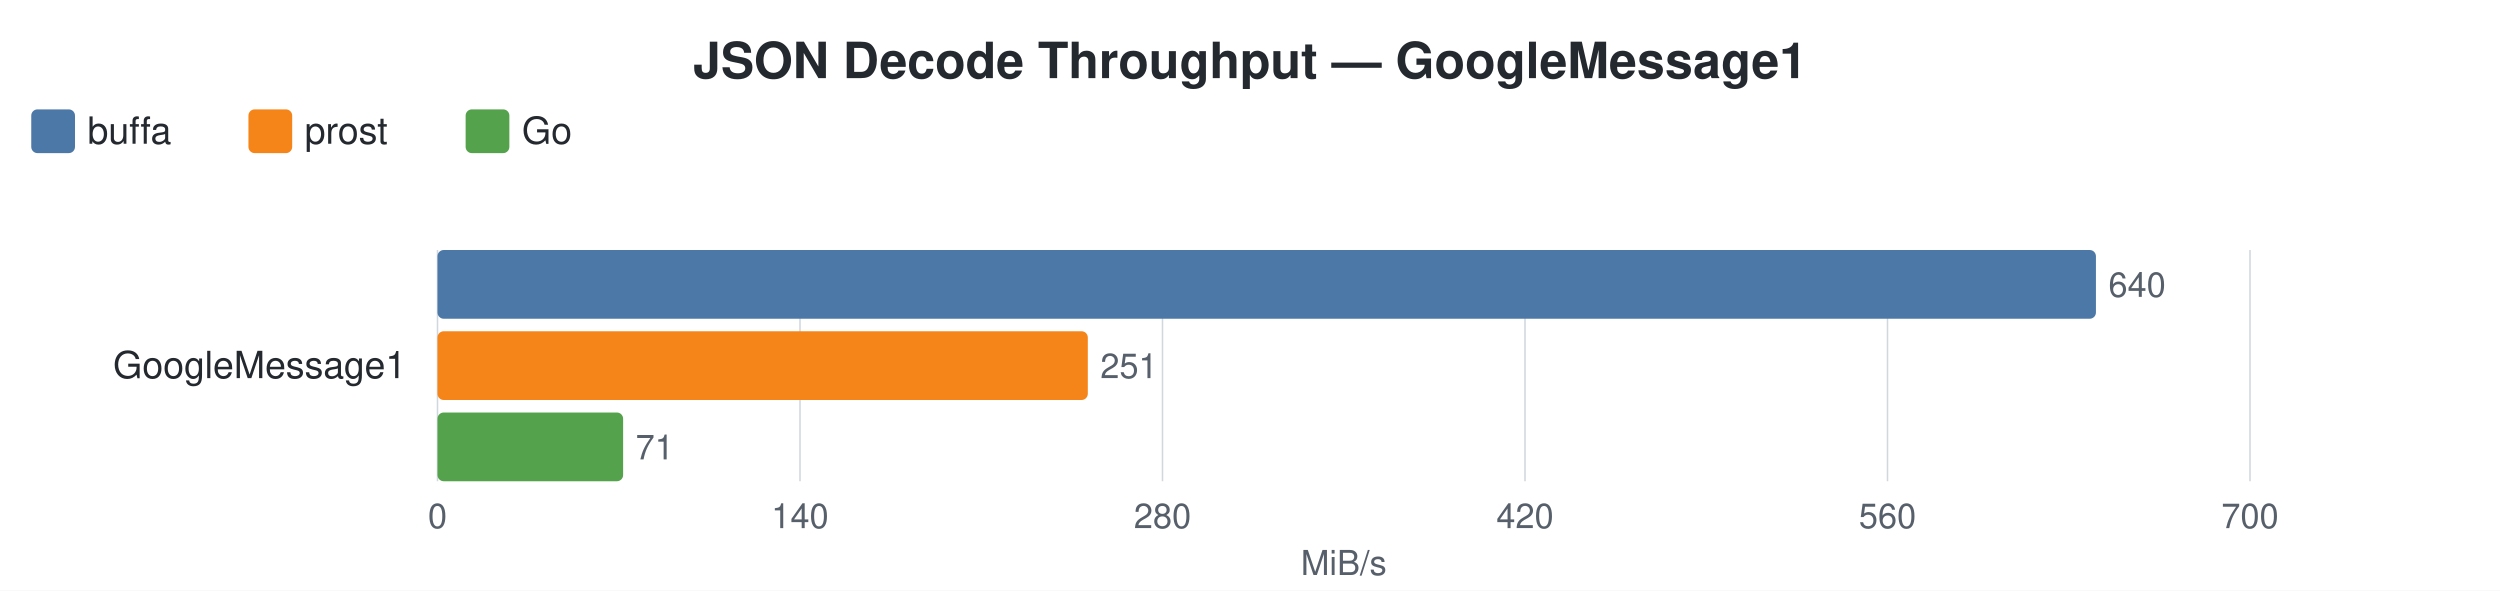
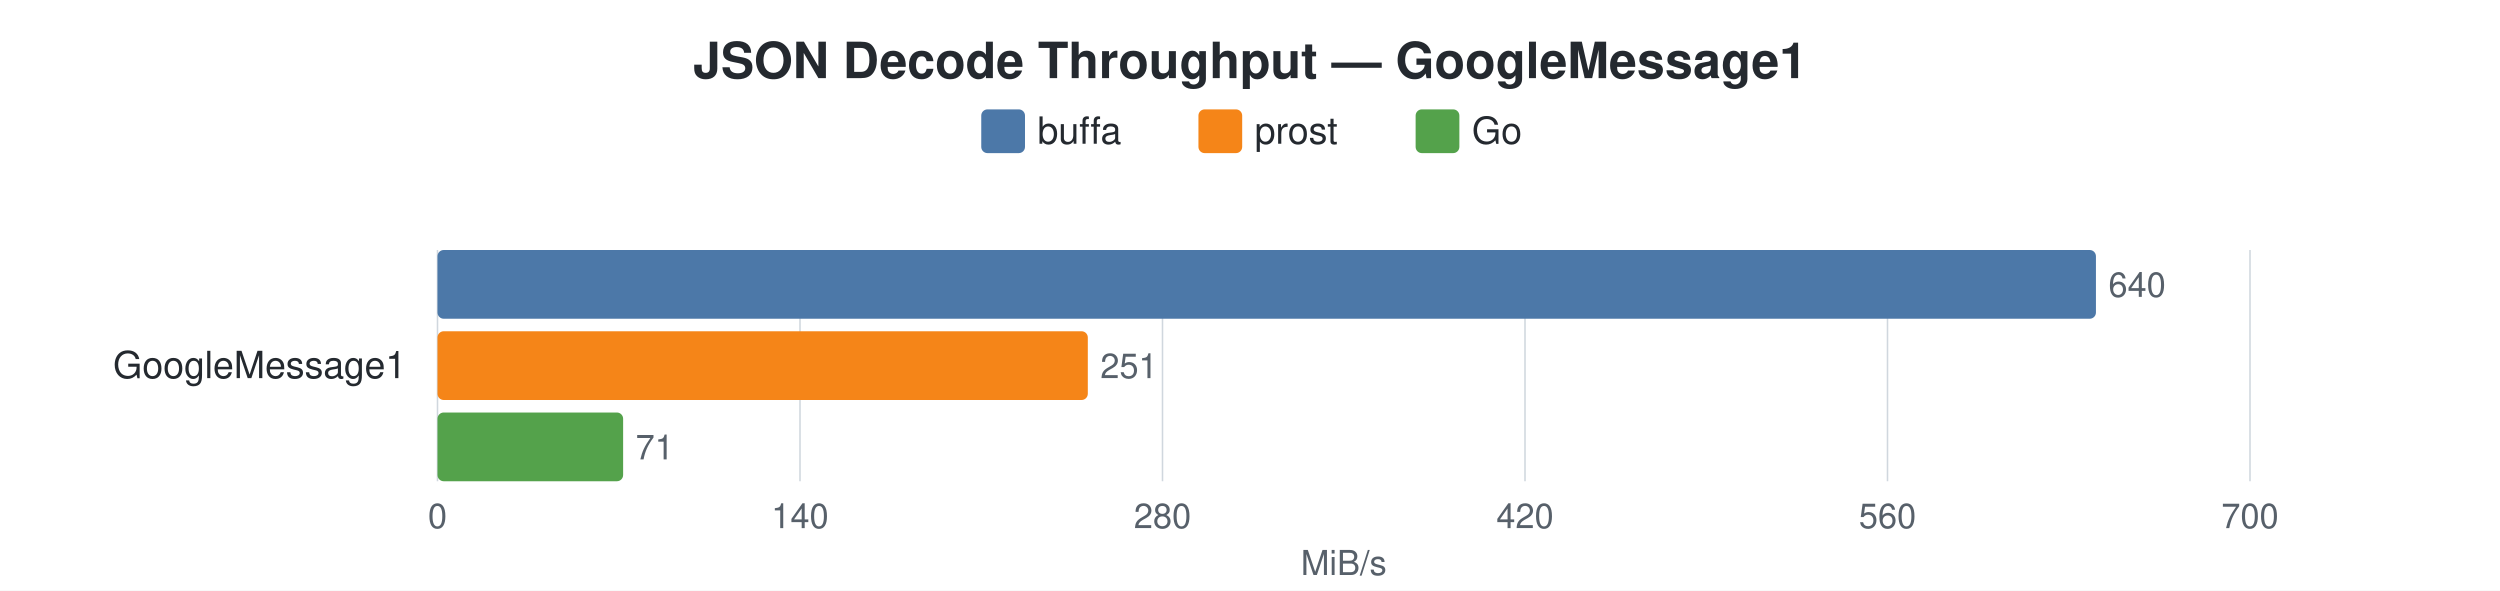
<svg xmlns="http://www.w3.org/2000/svg" width="800" height="189" viewBox="0 0 800 189">
  <style>
    text { font-family: -apple-system, BlinkMacSystemFont, "Segoe UI", Helvetica, Arial, sans-serif; }
    .title { font-size: 16px; font-weight: 600; fill: #24292f; }
    .label { font-size: 12px; fill: #24292f; }
    .value { font-size: 11px; fill: #57606a; }
    .axis-label { font-size: 11px; fill: #57606a; }
    .legend-text { font-size: 12px; fill: #24292f; }
    .grid { stroke: #d0d7de; stroke-width: 0.5; }
  </style>
  <rect width="100%" height="100%" fill="white" />
  <text x="400.0" y="25" text-anchor="middle" class="title">JSON Decode Throughput — GoogleMessage1</text>
-   <rect x="10" y="35" width="14" height="14" rx="2" fill="#4C78A8" />
-   <text x="28" y="46" class="legend-text">buffa</text>
-   <rect x="79.5" y="35" width="14" height="14" rx="2" fill="#F58518" />
-   <text x="97.5" y="46" class="legend-text">prost</text>
-   <rect x="149" y="35" width="14" height="14" rx="2" fill="#54A24B" />
-   <text x="167" y="46" class="legend-text">Go</text>
+   <rect x="314" y="35" width="14" height="14" rx="2" fill="#4C78A8" />
+   <text x="332" y="46" class="legend-text">buffa</text>
+   <rect x="383.5" y="35" width="14" height="14" rx="2" fill="#F58518" />
+   <text x="401.5" y="46" class="legend-text">prost</text>
+   <rect x="453" y="35" width="14" height="14" rx="2" fill="#54A24B" />
+   <text x="471" y="46" class="legend-text">Go</text>
  <line x1="140.0" y1="80" x2="140.0" y2="154" class="grid" />
  <text x="140.0" y="169" text-anchor="middle" class="axis-label">0</text>
  <line x1="256.0" y1="80" x2="256.0" y2="154" class="grid" />
  <text x="256.0" y="169" text-anchor="middle" class="axis-label">140</text>
  <line x1="372.0" y1="80" x2="372.0" y2="154" class="grid" />
  <text x="372.0" y="169" text-anchor="middle" class="axis-label">280</text>
  <line x1="488.0" y1="80" x2="488.0" y2="154" class="grid" />
  <text x="488.0" y="169" text-anchor="middle" class="axis-label">420</text>
  <line x1="604.0" y1="80" x2="604.0" y2="154" class="grid" />
  <text x="604.0" y="169" text-anchor="middle" class="axis-label">560</text>
  <line x1="720.0" y1="80" x2="720.0" y2="154" class="grid" />
  <text x="720.0" y="169" text-anchor="middle" class="axis-label">700</text>
  <text x="430.0" y="184" text-anchor="middle" class="axis-label">MiB/s</text>
  <text x="130" y="121.0" text-anchor="end" class="label">GoogleMessage1</text>
  <rect x="140" y="80.0" width="530.7" height="22" rx="2" fill="#4C78A8" />
  <text x="674.7" y="95.0" class="value">640</text>
  <rect x="140" y="106.0" width="208.1" height="22" rx="2" fill="#F58518" />
  <text x="352.1" y="121.0" class="value">251</text>
  <rect x="140" y="132.0" width="59.4" height="22" rx="2" fill="#54A24B" />
  <text x="203.4" y="147.0" class="value">71</text>
</svg>
